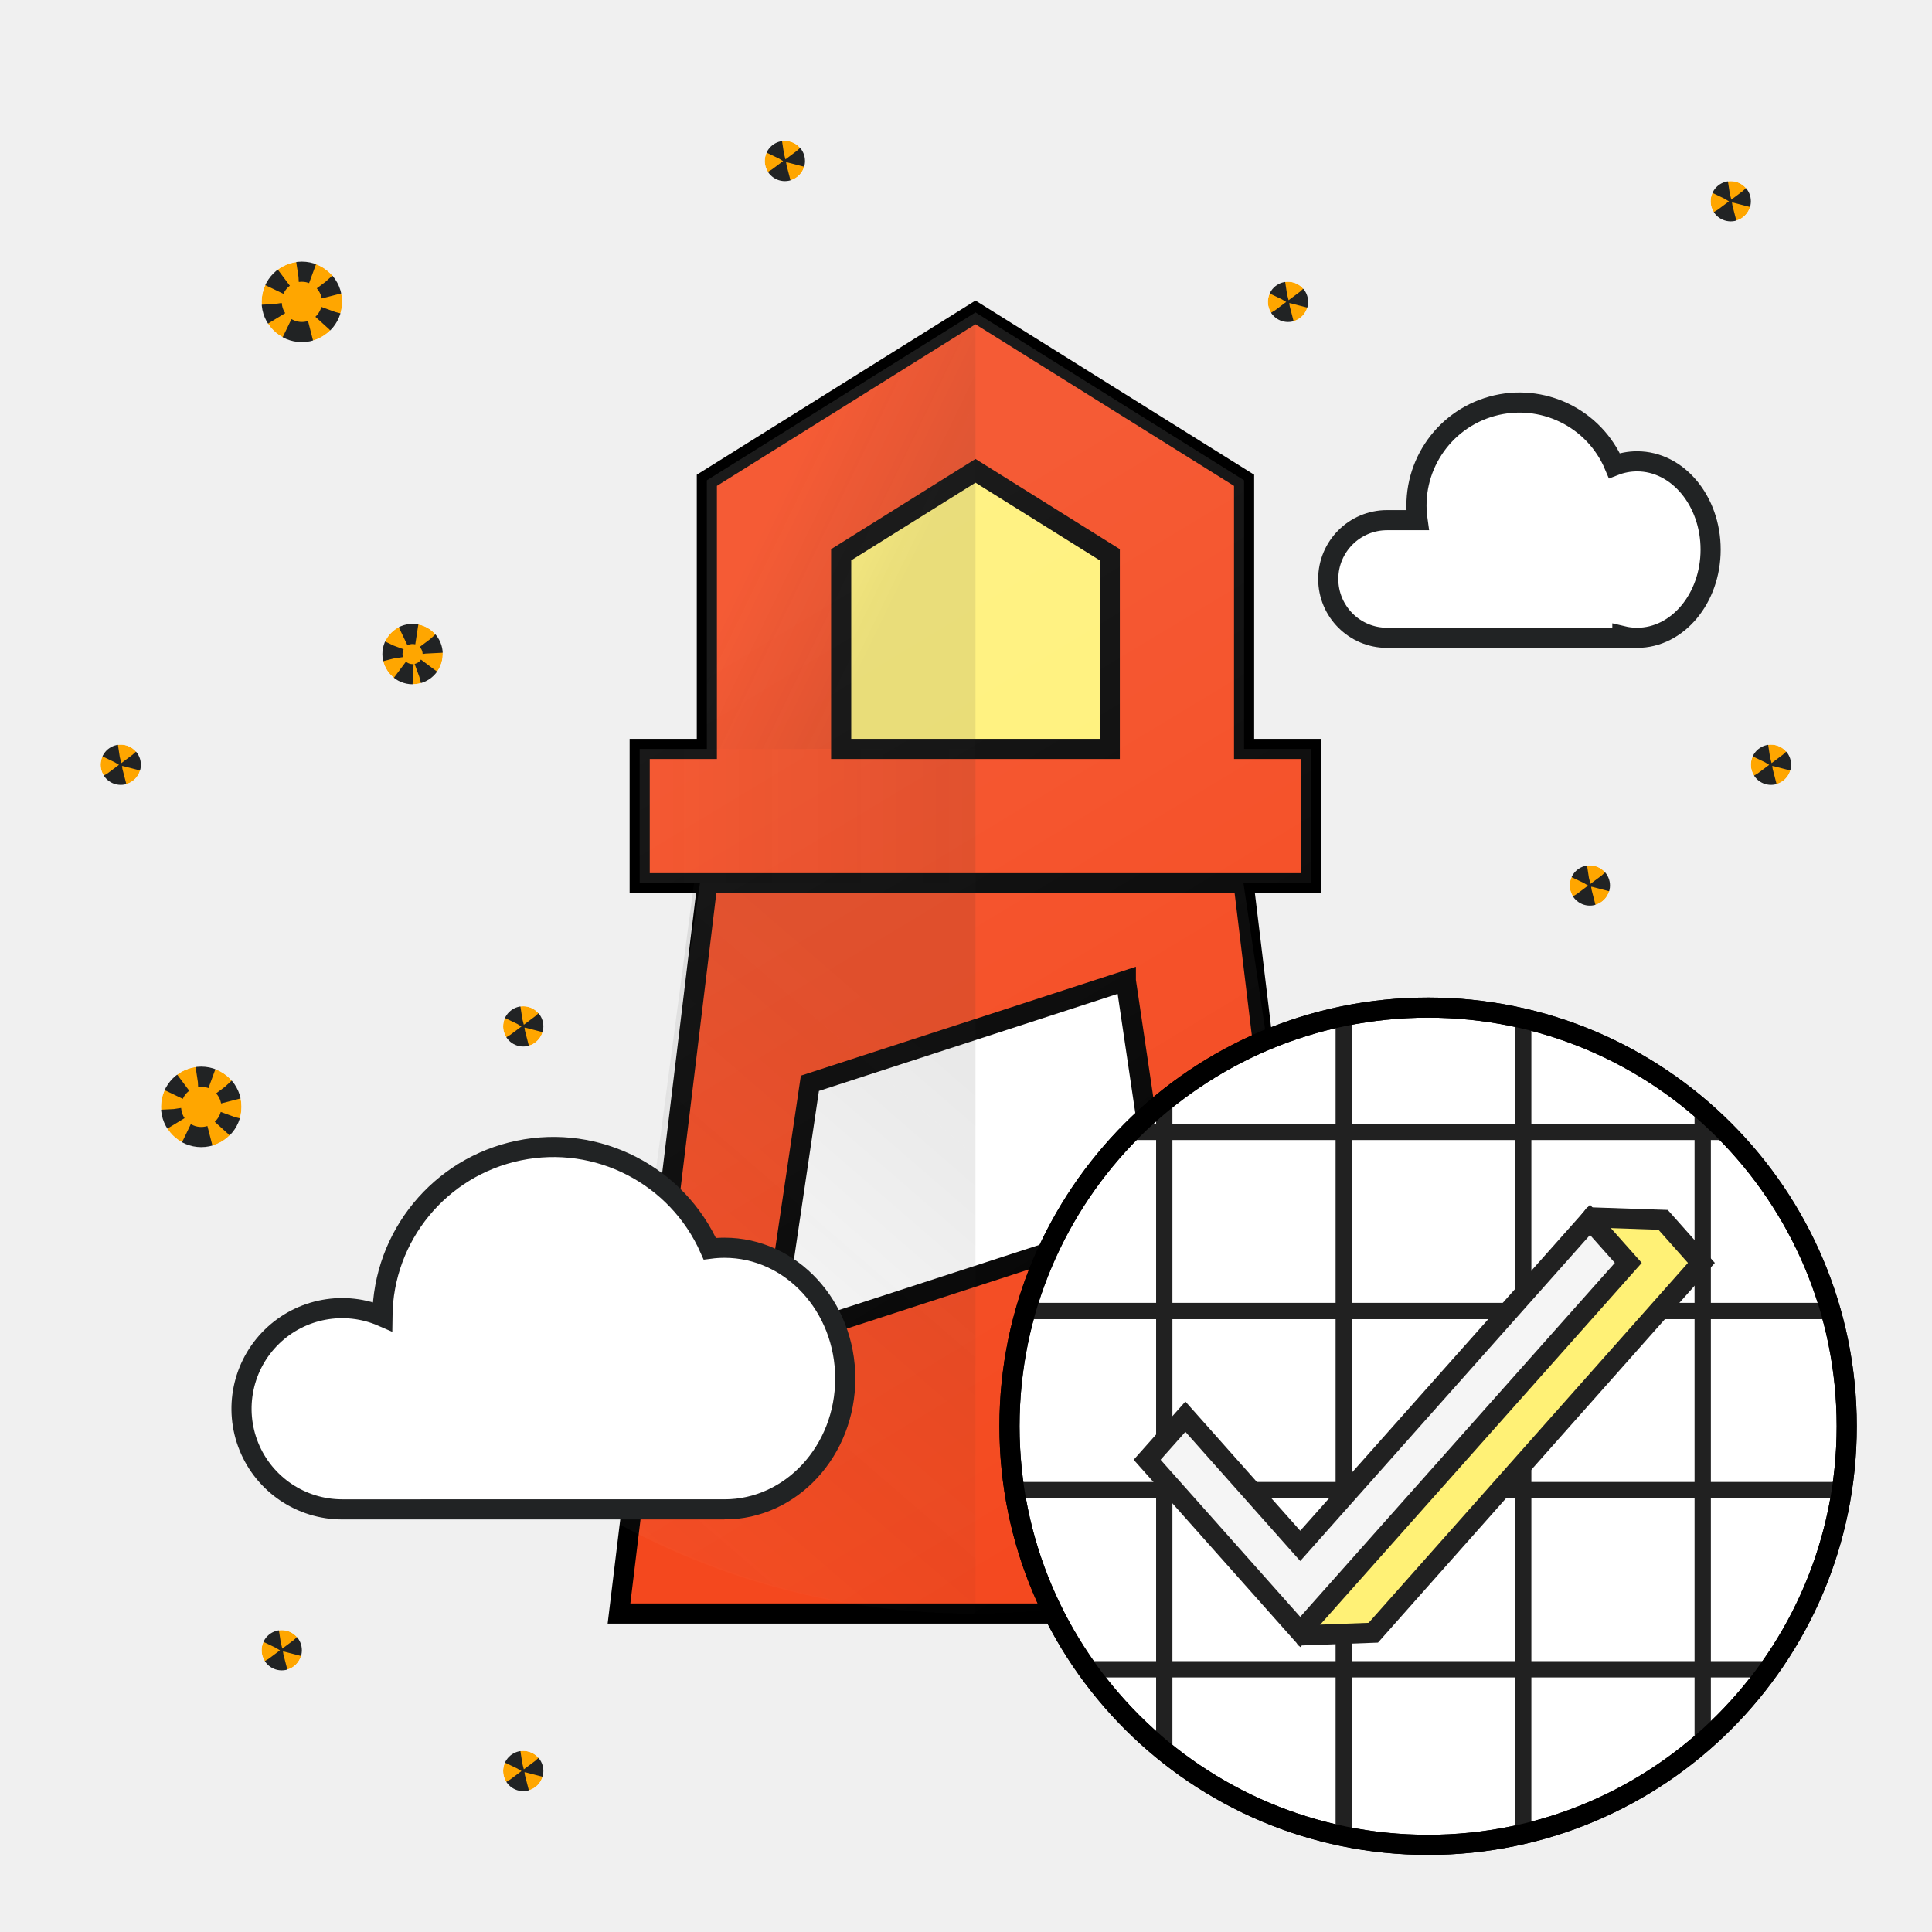
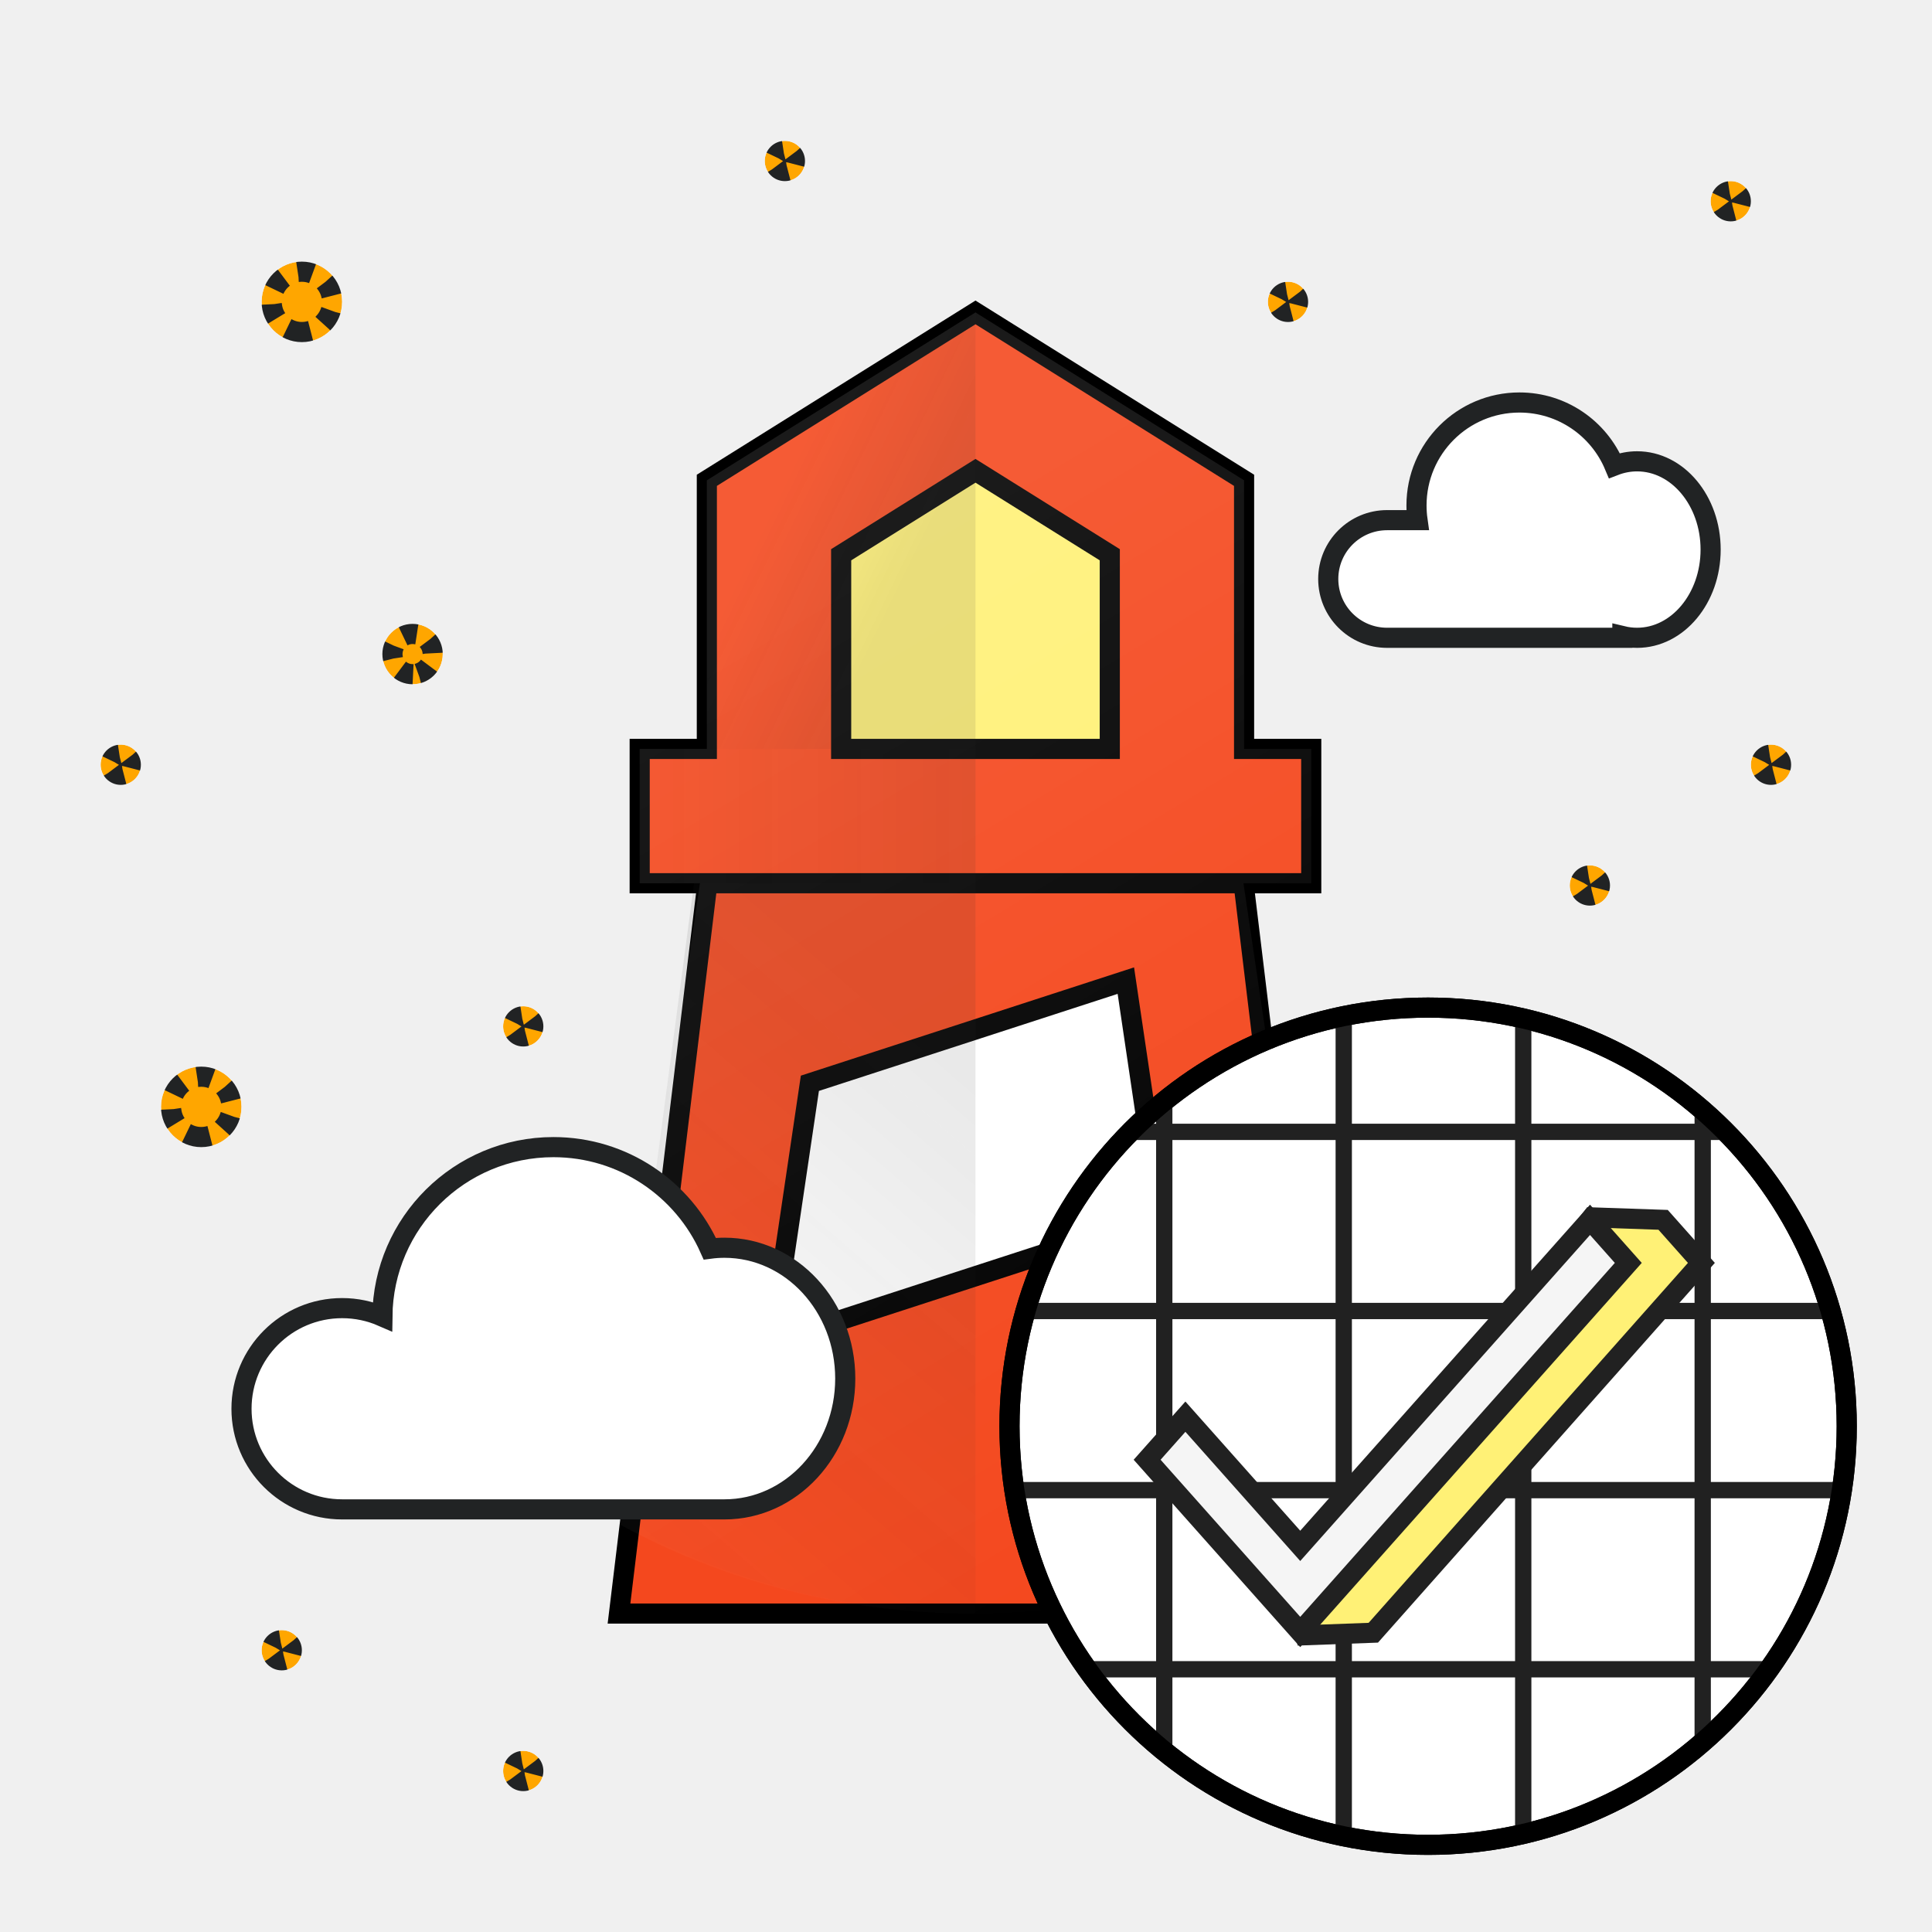
- <svg xmlns="http://www.w3.org/2000/svg" xmlns:xlink="http://www.w3.org/1999/xlink" width="96" height="96">
+ <svg xmlns="http://www.w3.org/2000/svg" xmlns:xlink="http://www.w3.org/1999/xlink" width="96px" height="96px" viewBox="0 0 96 96" version="1.1">
  <defs>
-     <linearGradient x1="36.626%" y1="20.358%" x2="64.01%" y2="100.652%" id="b">
-       <stop stop-color="#FFF" stop-opacity=".1" offset="0%" />
-       <stop stop-color="#FFF" stop-opacity="0" offset="100%" />
+     <linearGradient x1="36.626%" y1="20.358%" x2="64.01%" y2="100.652%" id="linearGradient-1">
+       <stop stop-color="#FFFFFF" stop-opacity="0.1" offset="0%" />
+       <stop stop-color="#FFFFFF" stop-opacity="0" offset="100%" />
    </linearGradient>
-     <linearGradient x1="68.935%" y1="65.756%" x2="31.065%" y2="35.799%" id="c">
-       <stop stop-color="#262626" stop-opacity=".1" offset="0%" />
+     <linearGradient x1="68.935%" y1="65.756%" x2="31.065%" y2="35.799%" id="linearGradient-2">
+       <stop stop-color="#262626" stop-opacity="0.1" offset="0%" />
      <stop stop-color="#262626" stop-opacity="0" offset="100%" />
    </linearGradient>
-     <linearGradient x1="62.531%" y1="13.086%" x2="24.779%" y2="100.996%" id="d">
-       <stop stop-color="#262626" stop-opacity=".1" offset="0%" />
+     <linearGradient x1="62.531%" y1="13.086%" x2="24.779%" y2="100.996%" id="linearGradient-3">
+       <stop stop-color="#262626" stop-opacity="0.1" offset="0%" />
      <stop stop-color="#262626" stop-opacity="0" offset="100%" />
    </linearGradient>
-     <linearGradient x1="0%" y1="50%" y2="50%" id="e">
-       <stop stop-color="#262626" stop-opacity=".1" offset="0%" />
+     <linearGradient x1="0%" y1="50%" x2="100%" y2="50%" id="linearGradient-4">
+       <stop stop-color="#262626" stop-opacity="0.1" offset="0%" />
      <stop stop-color="#262626" stop-opacity="0" offset="100%" />
    </linearGradient>
-     <path d="M10 14a2 2 0 1 1 0-4 2 2 0 0 1 0 4zm71-6a1 1 0 1 1 0-2 1 1 0 0 1 0 2zM15.5 31a1.5 1.5 0 1 1 0-3 1.5 1.5 0 0 1 0 3zM1 36a1 1 0 1 1 0-2 1 1 0 0 1 0 2zm8 44a1 1 0 1 1 0-2 1 1 0 0 1 0 2zm12-31a1 1 0 1 1 0-2 1 1 0 0 1 0 2zM5 54a2 2 0 1 1 0-4 2 2 0 0 1 0 4zm16 32a1 1 0 1 1 0-2 1 1 0 0 1 0 2zm38-73a1 1 0 1 1 0-2 1 1 0 0 1 0 2zM34 6a1 1 0 1 1 0-2 1 1 0 0 1 0 2zm49 30a1 1 0 1 1 0-2 1 1 0 0 1 0 2zm-9 6a1 1 0 1 1 0-2 1 1 0 0 1 0 2z" id="a" />
-     <mask id="f" x="0" y="0" width="84" height="82" fill="#fff">
-       <use xlink:href="#a" />
+     <path d="M10,14 C8.895,14 8,13.105 8,12 C8,10.895 8.895,10 10,10 C11.105,10 12,10.895 12,12 C12,13.105 11.105,14 10,14 Z M81,8 C80.448,8 80,7.552 80,7 C80,6.448 80.448,6 81,6 C81.552,6 82,6.448 82,7 C82,7.552 81.552,8 81,8 Z M15.5,31 C14.672,31 14,30.328 14,29.5 C14,28.672 14.672,28 15.5,28 C16.328,28 17,28.672 17,29.5 C17,30.328 16.328,31 15.5,31 Z M1,36 C0.448,36 0,35.552 0,35 C0,34.448 0.448,34 1,34 C1.552,34 2,34.448 2,35 C2,35.552 1.552,36 1,36 Z M9,80 C8.448,80 8,79.552 8,79 C8,78.448 8.448,78 9,78 C9.552,78 10,78.448 10,79 C10,79.552 9.552,80 9,80 Z M21,49 C20.448,49 20,48.552 20,48 C20,47.448 20.448,47 21,47 C21.552,47 22,47.448 22,48 C22,48.552 21.552,49 21,49 Z M5,54 C3.895,54 3,53.105 3,52 C3,50.895 3.895,50 5,50 C6.105,50 7,50.895 7,52 C7,53.105 6.105,54 5,54 Z M21,86 C20.448,86 20,85.552 20,85 C20,84.448 20.448,84 21,84 C21.552,84 22,84.448 22,85 C22,85.552 21.552,86 21,86 Z M59,13 C58.448,13 58,12.552 58,12 C58,11.448 58.448,11 59,11 C59.552,11 60,11.448 60,12 C60,12.552 59.552,13 59,13 Z M34,6 C33.448,6 33,5.552 33,5 C33,4.448 33.448,4 34,4 C34.552,4 35,4.448 35,5 C35,5.552 34.552,6 34,6 Z M83,36 C82.448,36 82,35.552 82,35 C82,34.448 82.448,34 83,34 C83.552,34 84,34.448 84,35 C84,35.552 83.552,36 83,36 Z M74,42 C73.448,42 73,41.552 73,41 C73,40.448 73.448,40 74,40 C74.552,40 75,40.448 75,41 C75,41.552 74.552,42 74,42 Z" id="path-5" />
+     <mask id="mask-6" maskContentUnits="userSpaceOnUse" maskUnits="objectBoundingBox" x="0" y="0" width="84" height="82" fill="white">
+       <use xlink:href="#path-5" />
    </mask>
-     <circle id="g" cx="20.962" cy="20.868" r="20.801" />
-     <circle id="i" cx="20.962" cy="20.868" r="20.801" />
+     <circle id="path-7" cx="20.962" cy="20.868" r="20.801" />
+     <circle id="path-9" cx="20.962" cy="20.868" r="20.801" />
  </defs>
-   <g fill="none" fill-rule="evenodd">
-     <path d="M0 0h96v96H0z" />
-     <g transform="translate(5 3)">
-       <path d="M3 0h80v80H3z" />
-       <path fill="#FFF" d="M31.375 44.642h22.94v22.94h-22.94z" />
-       <path d="M25.758 77.176l5.2-42.962h25.026l5.199 42.962H25.758zm25.185-31.45l-15.7 5.102-1.909 12.88 19.342-6.285-1.733-11.696z" stroke="#000" fill="#F4481E" fill-rule="nonzero" />
-       <path stroke="#979797" fill="#FFF176" d="M34.559 19.324h15.94V39.03H34.56z" />
-       <path d="M56.818 34.214h3.337v6.674H26.786v-6.674h3.337V20.866l13.348-8.342 13.347 8.342v13.348zm-6.674 0v-9.649l-6.673-4.17-6.674 4.17v9.649h13.347z" stroke="#000" fill="#F4481E" fill-rule="nonzero" />
-       <path d="M50.022 37.123l4.664 31.485a36.538 36.538 0 0 1-18.166 4.804 36.538 36.538 0 0 1-18.167-4.804l4.664-31.485h-2.996v-6.674h3.337V17.102l13.348-8.343 13.347 8.343v13.347h3.337v6.674h-3.368z" fill="url(#b)" fill-rule="nonzero" transform="translate(6.765 3.765)" />
-       <path fill="url(#c)" fill-rule="nonzero" d="M36.706 30.45H23.358V17.101l13.348-8.343z" transform="translate(6.765 3.765)" />
-       <path d="M36.706 73.412a36.677 36.677 0 0 1-18.167-4.804l4.183-31.485h13.984v36.289z" fill="url(#d)" fill-rule="nonzero" transform="translate(6.765 3.765)" />
-       <path fill="url(#e)" fill-rule="nonzero" transform="matrix(-1 0 0 1 63.492 3.765)" d="M20.021 30.449h16.684v6.674H20.021z" />
-       <use stroke="#212324" mask="url(#f)" stroke-width="2" fill="#FFA600" stroke-dasharray="1,1" xlink:href="#a" />
-       <path d="M31 72c3.314 0 6-2.91 6-6.5S34.314 59 31 59a5.6 5.6 0 0 0-.73.048A8.5 8.5 0 0 0 14 62.417 5 5 0 1 0 12 72l19-.001zM65.436 22.846h-1.513a2.923 2.923 0 0 0 0 5.846h11.692v-.087c.237.057.48.087.731.087 2.018 0 3.654-1.963 3.654-4.384 0-2.422-1.636-4.385-3.654-4.385a3.1 3.1 0 0 0-1.128.213 5.117 5.117 0 0 0-9.782 2.71z" stroke="#212324" fill="#FFF" />
+   <g id="23-Best-practices-audits" stroke="none" stroke-width="1" fill="none" fill-rule="evenodd">
+     <rect id="Rectangle" x="0" y="0" width="96" height="96" />
+     <g id="lighthouse-graphics" transform="translate(5, 3)">
+       <g id="lighthouse" transform="translate(3, 0)">
+         <g id="Group-4-Copy-2">
+           <rect id="Rectangle" x="0" y="0" width="80" height="80" />
+           <g id="Group-2" transform="translate(3.764706, 3.764706)">
+             <rect id="Rectangle" fill="#FFFFFF" x="24.61" y="40.877" width="22.941" height="22.941" />
+             <path d="M18.993,73.412 L24.193,30.449 L49.219,30.449 L54.418,73.412 C48.771,73.412 43.315,73.412 36.706,73.412 C32.3,73.412 26.396,73.412 18.993,73.412 Z M44.178,41.962 L28.478,47.063 L26.57,59.943 L45.911,53.658 L44.178,41.962 Z" id="Shape" stroke="#000000" fill="#F4481E" fill-rule="nonzero" />
+             <rect id="Rectangle" stroke="#979797" fill="#FFF176" x="27.794" y="15.559" width="15.941" height="19.706" />
+             <path d="M50.053,30.449 L53.39,30.449 L53.39,37.123 L20.021,37.123 L20.021,30.449 L23.358,30.449 L23.358,17.102 L36.706,8.759 L50.053,17.102 L50.053,30.449 Z M43.38,30.449 L43.38,20.801 L36.706,16.629 L30.032,20.801 L30.032,30.449 L43.38,30.449 Z" id="Path" stroke="#000000" fill="#F4481E" fill-rule="nonzero" />
+             <path d="M50.022,37.123 L54.686,68.608 C49.329,71.665 43.128,73.412 36.52,73.412 C29.911,73.412 23.71,71.665 18.353,68.608 L23.017,37.123 L20.021,37.123 L20.021,30.449 L23.358,30.449 L23.358,17.102 L36.706,8.759 L50.053,17.102 L50.053,30.449 L53.39,30.449 L53.39,37.123 L50.022,37.123 Z" id="Path" fill="url(#linearGradient-1)" fill-rule="nonzero" />
+             <polygon id="Path-Copy-2" fill="url(#linearGradient-2)" fill-rule="nonzero" points="36.706 30.449 23.358 30.449 23.358 17.102 36.706 8.759" />
+             <path d="M36.706,73.412 C30.111,73.412 23.888,71.653 18.539,68.608 L22.722,37.123 L36.706,37.123 L36.706,73.412 Z" id="Path-Copy-4" fill="url(#linearGradient-3)" fill-rule="nonzero" />
+             <rect id="Rectangle-Copy-13" fill="url(#linearGradient-4)" fill-rule="nonzero" transform="translate(28.36364, 33.7861) scale(-1, 1) translate(-28.36364, -33.7861) " x="20.021" y="30.449" width="16.684" height="6.674" />
+           </g>
+         </g>
+       </g>
+       <use id="stars" stroke="#212324" mask="url(#mask-6)" stroke-width="2" fill="#FFA600" stroke-dasharray="1,1" xlink:href="#path-5" />
+       <path d="M13,72 C9.686,72 7,69.09 7,65.5 C7,61.91 9.686,59 13,59 C13.247,59 13.491,59.016 13.73,59.048 C15.054,56.074 18.035,54 21.5,54 C26.166,54 29.955,57.76 30,62.416 C30.612,62.149 31.289,62 32,62 C34.761,62 37,64.239 37,67 C37,69.761 34.761,72 32,72 L13,72 Z" id="cloud2" stroke="#212324" fill="#FFFFFF" transform="translate(22, 63) scale(-1, 1) translate(-22, -63) " />
+       <path d="M75.564,22.846 L77.077,22.846 C78.691,22.846 80,24.155 80,25.769 C80,27.384 78.691,28.692 77.077,28.692 L65.385,28.692 L65.385,28.605 C65.148,28.662 64.904,28.692 64.654,28.692 C62.636,28.692 61,26.729 61,24.308 C61,21.886 62.636,19.923 64.654,19.923 C65.047,19.923 65.426,19.998 65.782,20.136 C66.555,18.294 68.377,17 70.5,17 C73.325,17 75.615,19.29 75.615,22.115 C75.615,22.363 75.598,22.607 75.564,22.846 Z" id="cloud1" stroke="#212324" fill="#FFFFFF" transform="translate(70.5, 22.84615) scale(-1, 1) translate(-70.5, -22.84615) " />
    </g>
-     <g transform="translate(50 50)">
-       <mask id="h" fill="#fff">
-         <use xlink:href="#g" />
-       </mask>
-       <use stroke="#000" fill="#FFF" xlink:href="#g" />
-       <g mask="url(#h)" stroke="#212121" stroke-width=".81">
-         <path d="M-72.66 6.242h206.254M16.77-38.202v139.844M97.035-38.202v139.844M25.688-38.202v139.844m80.265-139.844v139.844M34.607-38.202v139.844m80.265-139.844v139.844M43.525-38.202v139.844M123.79-38.202v139.844M52.443-38.202v139.844M132.71-38.202v139.844M61.362-38.202v139.844M7.852-38.202v139.844M88.116-38.202v139.844M-1.067-38.202v139.844M79.198-38.202v139.844M-9.985-38.202v139.844M70.28-38.202v139.844M-18.903-38.52v139.844M-27.822-38.52v139.844M-36.74-38.52v139.844M-45.66-38.52v139.844M-54.577-38.52v139.844M-63.495-38.52v139.844M-72.414-38.52v139.844M-72.66-2.66h206.254m-206.254-8.9h206.254M-72.66-20.463h206.254M-72.66-29.363h206.254M-72.66-38.265h206.254M-72.66 15.143h206.254m-206.254 8.9h206.254M-72.66 32.946h206.254M-72.66 41.846h206.254M-72.66 50.748h206.254m-206.254 8.9h206.254M-72.66 68.55h206.254M-72.66 77.451h206.254M-72.66 86.353h206.254m-206.254 8.9h206.254" />
+     <g id="Group-2" transform="translate(50, 50)">
+       <g id="Group-4">
+         <mask id="mask-8" fill="white">
+           <use xlink:href="#path-7" />
+         </mask>
+         <use id="c" stroke="#000000" fill="#FFFFFF" xlink:href="#path-7" />
+         <g id="Group" mask="url(#mask-8)" stroke="#212121" stroke-width="0.81">
+           <g transform="translate(-72.9697, -38.60606)" id="Shape">
+             <path d="M0.31,44.848 L206.564,44.848 M89.74,0.404 L89.74,140.248 M170.005,0.404 L170.005,140.248 M98.658,0.404 L98.658,140.248 M178.923,0.404 L178.923,140.248 M107.576,0.404 L107.576,140.248 M187.842,0.404 L187.842,140.248 M116.495,0.404 L116.495,140.248 M196.76,0.404 L196.76,140.248 M125.413,0.404 L125.413,140.248 M205.678,0.404 L205.678,140.248 M134.331,0.404 L134.331,140.248 M80.821,0.404 L80.821,140.248 M161.087,0.404 L161.087,140.248 M71.903,0.404 L71.903,140.248 M152.168,0.404 L152.168,140.248 M62.985,0.404 L62.985,140.248 M143.25,0.404 L143.25,140.248 M54.066,0.085 L54.066,139.929 M45.148,0.085 L45.148,139.929 M36.229,0.085 L36.229,139.929 M27.311,0.085 L27.311,139.929 M18.393,0.085 L18.393,139.929 M9.475,0.085 L9.475,139.929 M0.556,0.085 L0.556,139.929 M0.31,35.946 L206.564,35.946 M0.31,27.045 L206.564,27.045 M0.31,18.144 L206.564,18.144 M0.31,9.243 L206.564,9.243 M0.31,0.342 L206.564,0.342 M0.31,53.749 L206.564,53.749 M0.31,62.65 L206.564,62.65 M0.31,71.551 L206.564,71.551 M0.31,80.452 L206.564,80.452 M0.31,89.354 L206.564,89.354 M0.31,98.255 L206.564,98.255 M0.31,107.156 L206.564,107.156 M0.31,116.057 L206.564,116.057 M0.31,124.959 L206.564,124.959 M0.31,133.86 L206.564,133.86" />
+           </g>
+         </g>
+         <mask id="mask-10" fill="white">
+           <use xlink:href="#path-9" />
+         </mask>
+         <use id="c" stroke="#000000" xlink:href="#path-9" />
      </g>
-       <use stroke="#000" xlink:href="#i" />
-     </g>
-     <g fill-rule="nonzero" stroke="#212121">
-       <path d="M65 78.908c-.375.538-.42 1.32-.138 2.346l3.377-.125 16.302-18.376-1.902-2.14-3.532-.12C70.076 72.231 65.373 78.37 64.999 78.907z" fill="#FFF176" />
-       <path fill="#F5F5F5" d="M64.608 76.813l-5.706-6.419L57 72.534l7.608 8.558 16.301-18.34-1.902-2.139z" />
+       <g id="check" transform="translate(7, 10)" fill-rule="nonzero" stroke="#212121">
+         <path d="M7.999,18.908 C7.625,19.446 7.58,20.228 7.862,21.254 L11.239,21.129 L27.541,2.753 L25.639,0.613 L22.107,0.492 C13.076,12.232 8.373,18.37 7.999,18.908 Z" id="icon/action/done_24px" fill="#FFF176" />
+         <polygon id="icon/action/done_24px" fill="#F5F5F5" points="7.608 16.813 1.902 10.394 0 12.534 7.608 21.092 23.909 2.753 22.007 0.613" />
+       </g>
    </g>
  </g>
</svg>
